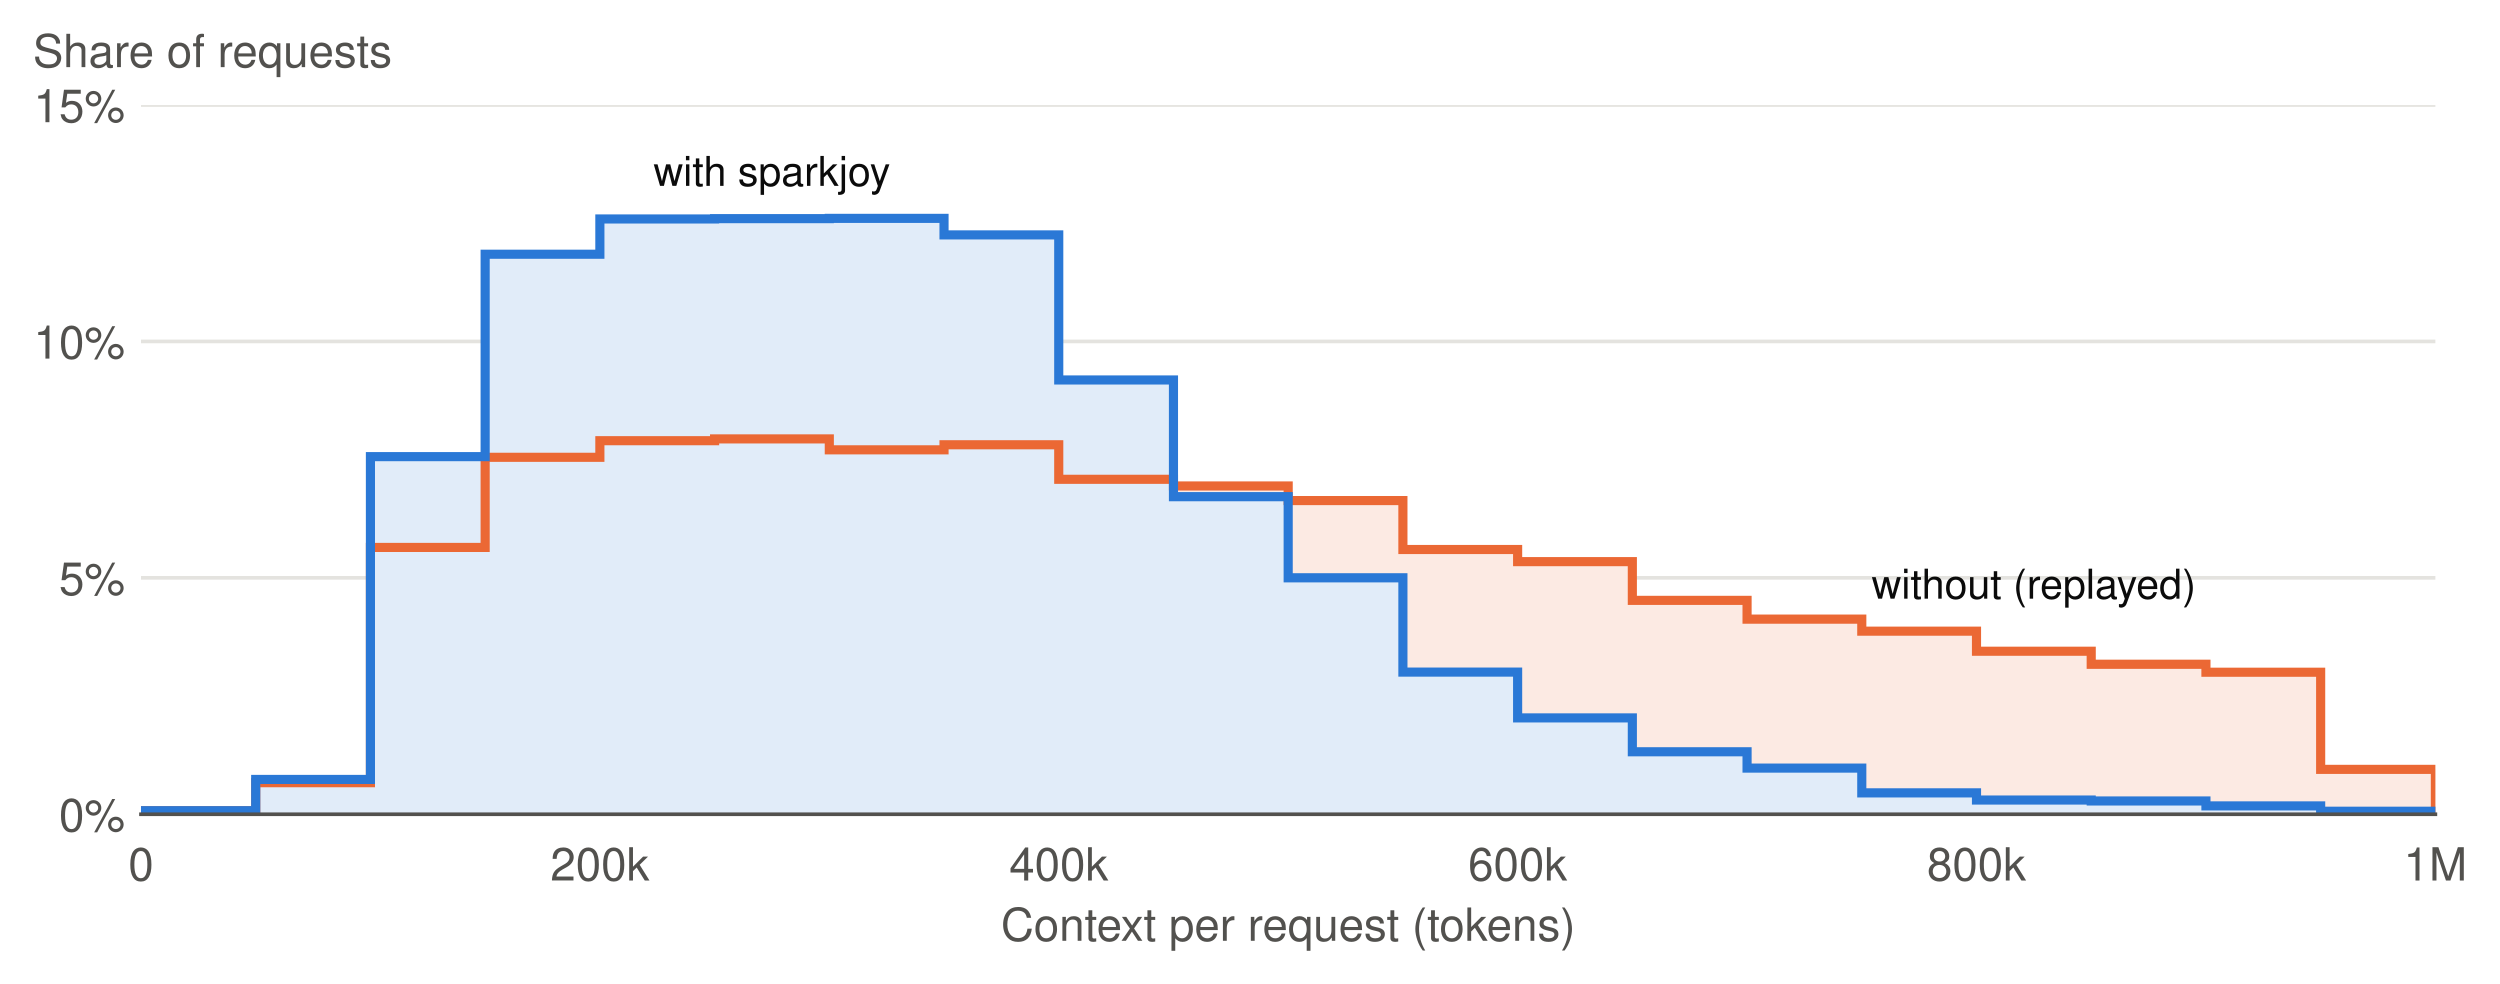
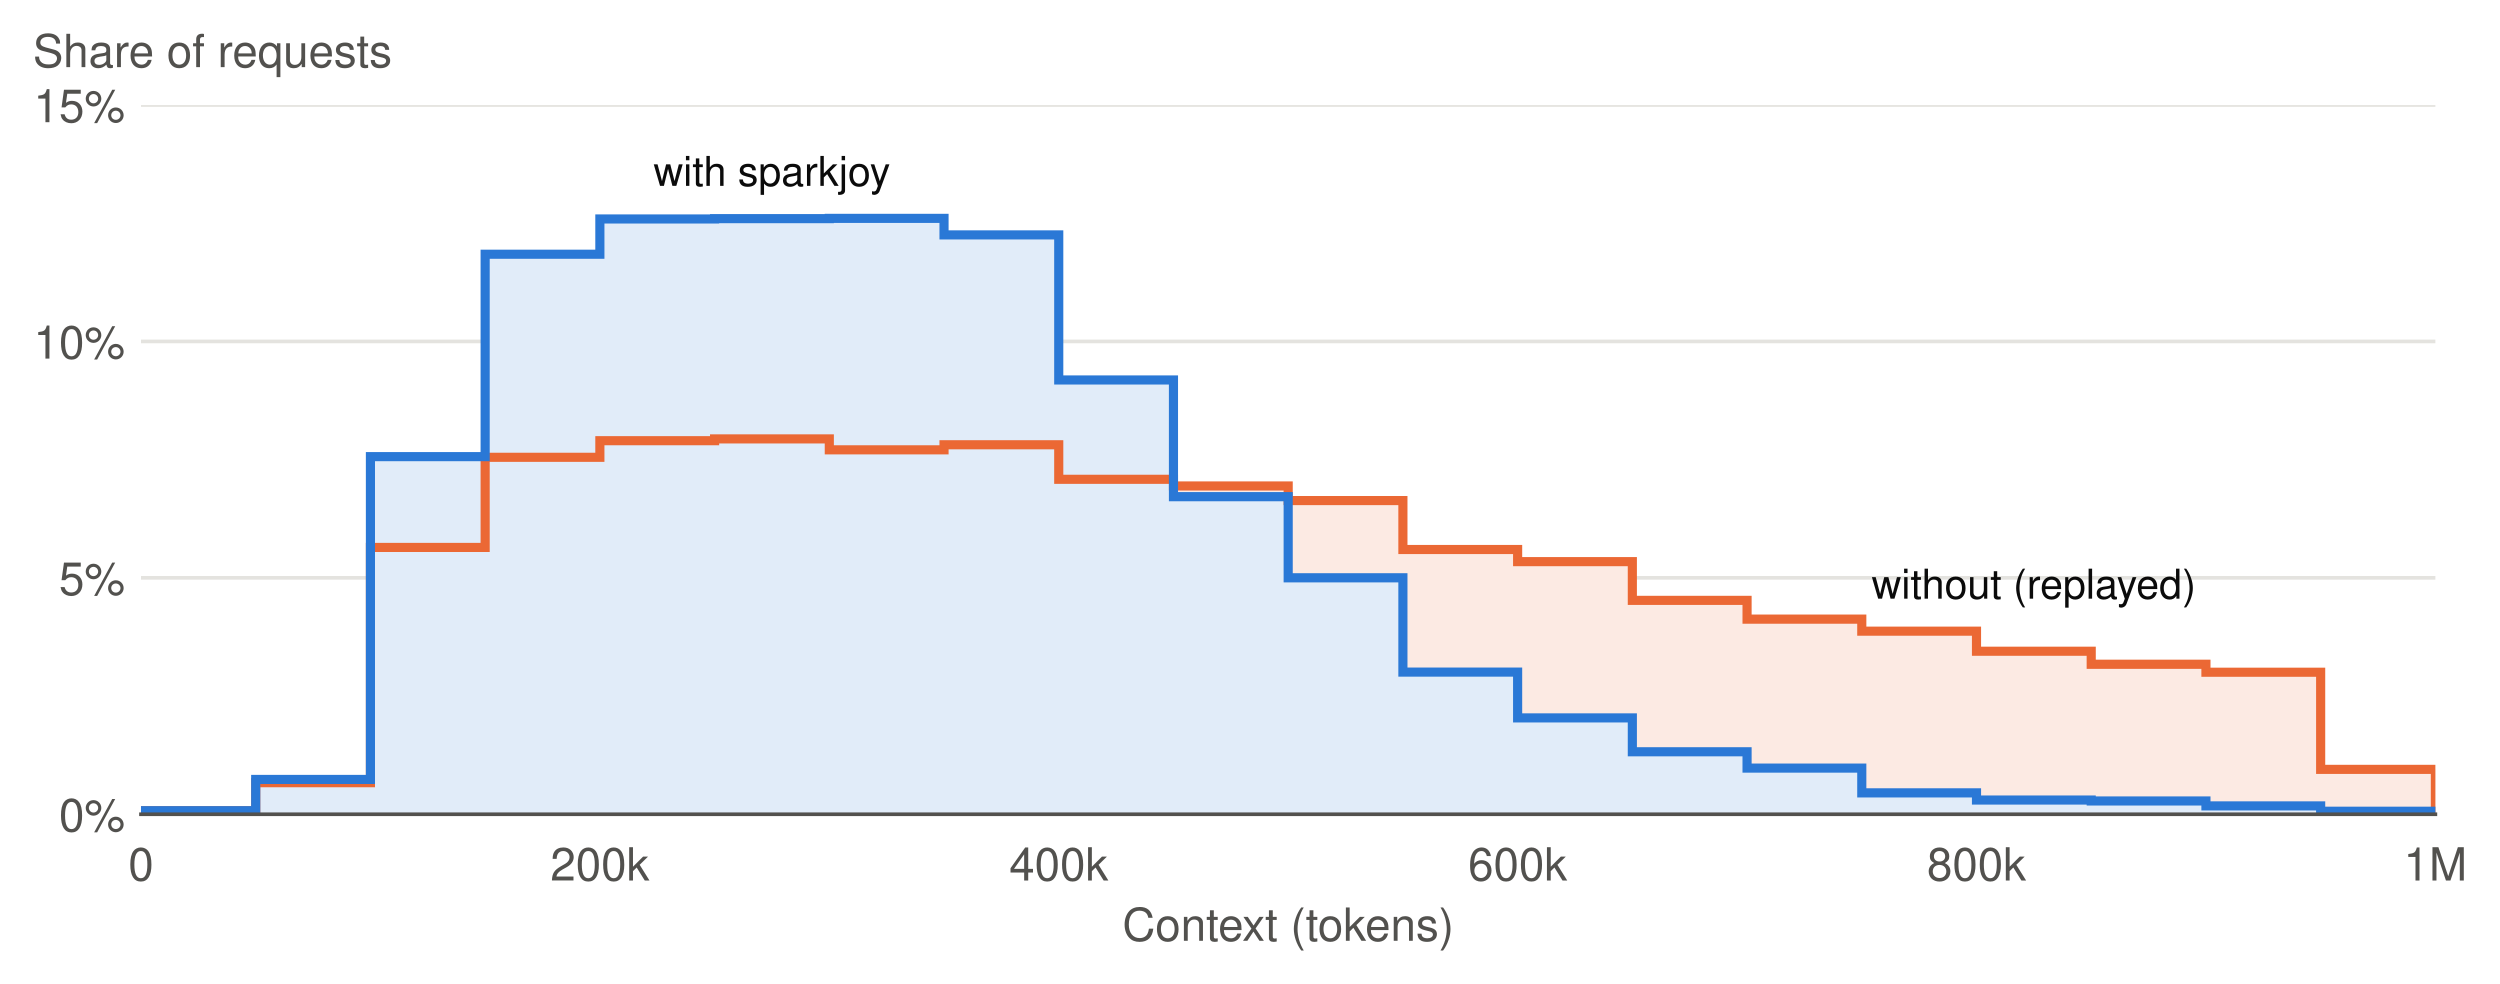
- <svg xmlns="http://www.w3.org/2000/svg" width="547.205pt" height="215.209pt" viewBox="0 0 547.205 215.209" version="1.1">
+ <svg xmlns="http://www.w3.org/2000/svg" width="547.205pt" height="215.165pt" viewBox="0 0 547.205 215.165" version="1.1">
  <defs>
    <style type="text/css">*{stroke-linejoin: round; stroke-linecap: butt}</style>
  </defs>
  <g id="figure_1">
    <g id="patch_1">
-       <path d="M 0 215.209  L 547.205 215.209  L 547.205 -0  L 0 -0  L 0 215.209  z " style="fill: none" />
+       <path d="M 0 215.165  L 547.205 215.165  L 547.205 -0  L 0 -0  L 0 215.165  z " style="fill: none" />
    </g>
    <g id="axes_1">
      <g id="patch_2">
        <path d="M 30.86 178.226  L 533.06 178.226  L 533.06 22.994  L 30.86 22.994  L 30.86 178.226  z " style="fill: none" />
      </g>
      <g id="matplotlib.axis_1">
        <g id="xtick_1">
          <g id="line2d_1" />
          <g id="text_1">
            <text style="font-size: 10px; font-family: 'Helvetica', 'Arial', 'DejaVu Sans'; text-anchor: middle; fill: #52514e" x="30.86" y="192.726" transform="rotate(-0 30.86 192.7257)">0</text>
          </g>
        </g>
        <g id="xtick_2">
          <g id="line2d_2" />
          <g id="text_2">
            <text style="font-size: 10px; font-family: 'Helvetica', 'Arial', 'DejaVu Sans'; text-anchor: middle; fill: #52514e" x="131.3" y="192.726" transform="rotate(-0 131.3 192.7257)">200k</text>
          </g>
        </g>
        <g id="xtick_3">
          <g id="line2d_3" />
          <g id="text_3">
            <text style="font-size: 10px; font-family: 'Helvetica', 'Arial', 'DejaVu Sans'; text-anchor: middle; fill: #52514e" x="231.74" y="192.726" transform="rotate(-0 231.74 192.7257)">400k</text>
          </g>
        </g>
        <g id="xtick_4">
          <g id="line2d_4" />
          <g id="text_4">
            <text style="font-size: 10px; font-family: 'Helvetica', 'Arial', 'DejaVu Sans'; text-anchor: middle; fill: #52514e" x="332.18" y="192.726" transform="rotate(-0 332.18 192.7257)">600k</text>
          </g>
        </g>
        <g id="xtick_5">
          <g id="line2d_5" />
          <g id="text_5">
            <text style="font-size: 10px; font-family: 'Helvetica', 'Arial', 'DejaVu Sans'; text-anchor: middle; fill: #52514e" x="432.62" y="192.726" transform="rotate(-0 432.62 192.7257)">800k</text>
          </g>
        </g>
        <g id="xtick_6">
          <g id="line2d_6" />
          <g id="text_6">
            <text style="font-size: 10px; font-family: 'Helvetica', 'Arial', 'DejaVu Sans'; text-anchor: middle; fill: #52514e" x="533.06" y="192.726" transform="rotate(-0 533.06 192.7257)">1M</text>
          </g>
        </g>
        <g id="text_7">
-           <text style="font-size: 10px; font-family: 'Helvetica', 'Arial', 'DejaVu Sans'; text-anchor: middle; fill: #52514e" x="281.96" y="205.925" transform="rotate(-0 281.96 205.9249)">Context per request (tokens)</text>
+           <text style="font-size: 10px; font-family: 'Helvetica', 'Arial', 'DejaVu Sans'; text-anchor: middle; fill: #52514e" x="281.96" y="205.925" transform="rotate(-0 281.96 205.9249)">Context (tokens)</text>
        </g>
      </g>
      <g id="matplotlib.axis_2">
        <g id="ytick_1">
          <g id="line2d_7">
-             <path d="M 30.86 178.226  L 533.06 178.226  " clip-path="url(#pbccde25f28)" style="fill: none; stroke: #e4e3df; stroke-width: 0.8; stroke-linecap: square" />
+             <path d="M 30.86 178.226  L 533.06 178.226  " clip-path="url(#p330318f2e8)" style="fill: none; stroke: #e4e3df; stroke-width: 0.8; stroke-linecap: square" />
          </g>
          <g id="line2d_8" />
          <g id="text_8">
            <text style="font-size: 10px; font-family: 'Helvetica', 'Arial', 'DejaVu Sans'; text-anchor: end; fill: #52514e" x="27.36" y="181.976" transform="rotate(-0 27.36 181.9757)">0%</text>
          </g>
        </g>
        <g id="ytick_2">
          <g id="line2d_9">
-             <path d="M 30.86 126.482  L 533.06 126.482  " clip-path="url(#pbccde25f28)" style="fill: none; stroke: #e4e3df; stroke-width: 0.8; stroke-linecap: square" />
+             <path d="M 30.86 126.482  L 533.06 126.482  " clip-path="url(#p330318f2e8)" style="fill: none; stroke: #e4e3df; stroke-width: 0.8; stroke-linecap: square" />
          </g>
          <g id="line2d_10" />
          <g id="text_9">
            <text style="font-size: 10px; font-family: 'Helvetica', 'Arial', 'DejaVu Sans'; text-anchor: end; fill: #52514e" x="27.36" y="130.232" transform="rotate(-0 27.36 130.2317)">5%</text>
          </g>
        </g>
        <g id="ytick_3">
          <g id="line2d_11">
-             <path d="M 30.86 74.738  L 533.06 74.738  " clip-path="url(#pbccde25f28)" style="fill: none; stroke: #e4e3df; stroke-width: 0.8; stroke-linecap: square" />
+             <path d="M 30.86 74.738  L 533.06 74.738  " clip-path="url(#p330318f2e8)" style="fill: none; stroke: #e4e3df; stroke-width: 0.8; stroke-linecap: square" />
          </g>
          <g id="line2d_12" />
          <g id="text_10">
            <text style="font-size: 10px; font-family: 'Helvetica', 'Arial', 'DejaVu Sans'; text-anchor: end; fill: #52514e" x="27.36" y="78.488" transform="rotate(-0 27.36 78.48766)">10%</text>
          </g>
        </g>
        <g id="ytick_4">
          <g id="line2d_13">
-             <path d="M 30.86 22.994  L 533.06 22.994  " clip-path="url(#pbccde25f28)" style="fill: none; stroke: #e4e3df; stroke-width: 0.8; stroke-linecap: square" />
+             <path d="M 30.86 22.994  L 533.06 22.994  " clip-path="url(#p330318f2e8)" style="fill: none; stroke: #e4e3df; stroke-width: 0.8; stroke-linecap: square" />
          </g>
          <g id="line2d_14" />
          <g id="text_11">
            <text style="font-size: 10px; font-family: 'Helvetica', 'Arial', 'DejaVu Sans'; text-anchor: end; fill: #52514e" x="27.36" y="26.744" transform="rotate(-0 27.36 26.74366)">15%</text>
          </g>
        </g>
        <g id="text_12">
          <text style="font-size: 10px; font-family: 'Helvetica', 'Arial', 'DejaVu Sans'; text-anchor: start; fill: #52514e" x="7.2" y="14.7" transform="rotate(-0 7.2 14.7)">Share of requests</text>
        </g>
      </g>
      <g id="patch_3">
-         <path d="M 30.86 178.226  L 30.86 177.455  L 55.97 177.455  L 55.97 171.317  L 81.08 171.317  L 81.08 119.817  L 106.19 119.817  L 106.19 100.091  L 131.3 100.091  L 131.3 96.465  L 156.41 96.465  L 156.41 96.066  L 181.52 96.066  L 181.52 98.464  L 206.63 98.464  L 206.63 97.35  L 231.74 97.35  L 231.74 104.915  L 256.85 104.915  L 256.85 106.371  L 281.96 106.371  L 281.96 109.569  L 307.07 109.569  L 307.07 120.274  L 332.18 120.274  L 332.18 122.929  L 357.29 122.929  L 357.29 131.408  L 382.4 131.408  L 382.4 135.518  L 407.51 135.518  L 407.51 138.145  L 432.62 138.145  L 432.62 142.541  L 457.73 142.541  L 457.73 145.396  L 482.84 145.396  L 482.84 147.137  L 507.95 147.137  L 507.95 168.405  L 533.06 168.405  L 533.06 178.226  L 507.95 178.226  L 507.95 178.226  L 482.84 178.226  L 482.84 178.226  L 457.73 178.226  L 457.73 178.226  L 432.62 178.226  L 432.62 178.226  L 407.51 178.226  L 407.51 178.226  L 382.4 178.226  L 382.4 178.226  L 357.29 178.226  L 357.29 178.226  L 332.18 178.226  L 332.18 178.226  L 307.07 178.226  L 307.07 178.226  L 281.96 178.226  L 281.96 178.226  L 256.85 178.226  L 256.85 178.226  L 231.74 178.226  L 231.74 178.226  L 206.63 178.226  L 206.63 178.226  L 181.52 178.226  L 181.52 178.226  L 156.41 178.226  L 156.41 178.226  L 131.3 178.226  L 131.3 178.226  L 106.19 178.226  L 106.19 178.226  L 81.08 178.226  L 81.08 178.226  L 55.97 178.226  L 55.97 178.226  z " clip-path="url(#pbccde25f28)" style="fill: #fceae3" />
+         <path d="M 30.86 178.226  L 30.86 177.455  L 55.97 177.455  L 55.97 171.317  L 81.08 171.317  L 81.08 119.817  L 106.19 119.817  L 106.19 100.091  L 131.3 100.091  L 131.3 96.465  L 156.41 96.465  L 156.41 96.066  L 181.52 96.066  L 181.52 98.464  L 206.63 98.464  L 206.63 97.35  L 231.74 97.35  L 231.74 104.915  L 256.85 104.915  L 256.85 106.371  L 281.96 106.371  L 281.96 109.569  L 307.07 109.569  L 307.07 120.274  L 332.18 120.274  L 332.18 122.929  L 357.29 122.929  L 357.29 131.408  L 382.4 131.408  L 382.4 135.518  L 407.51 135.518  L 407.51 138.145  L 432.62 138.145  L 432.62 142.541  L 457.73 142.541  L 457.73 145.396  L 482.84 145.396  L 482.84 147.137  L 507.95 147.137  L 507.95 168.405  L 533.06 168.405  L 533.06 178.226  L 507.95 178.226  L 507.95 178.226  L 482.84 178.226  L 482.84 178.226  L 457.73 178.226  L 457.73 178.226  L 432.62 178.226  L 432.62 178.226  L 407.51 178.226  L 407.51 178.226  L 382.4 178.226  L 382.4 178.226  L 357.29 178.226  L 357.29 178.226  L 332.18 178.226  L 332.18 178.226  L 307.07 178.226  L 307.07 178.226  L 281.96 178.226  L 281.96 178.226  L 256.85 178.226  L 256.85 178.226  L 231.74 178.226  L 231.74 178.226  L 206.63 178.226  L 206.63 178.226  L 181.52 178.226  L 181.52 178.226  L 156.41 178.226  L 156.41 178.226  L 131.3 178.226  L 131.3 178.226  L 106.19 178.226  L 106.19 178.226  L 81.08 178.226  L 81.08 178.226  L 55.97 178.226  L 55.97 178.226  z " clip-path="url(#p330318f2e8)" style="fill: #fceae3" />
      </g>
      <g id="patch_4">
-         <path d="M 30.86 178.226  L 30.86 177.455  L 55.97 177.455  L 55.97 170.603  L 81.08 170.603  L 81.08 99.948  L 106.19 99.948  L 106.19 55.642  L 131.3 55.642  L 131.3 47.934  L 156.41 47.934  L 156.41 47.849  L 181.52 47.849  L 181.52 47.792  L 206.63 47.792  L 206.63 51.417  L 231.74 51.417  L 231.74 83.162  L 256.85 83.162  L 256.85 108.712  L 281.96 108.712  L 281.96 126.469  L 307.07 126.469  L 307.07 147.109  L 332.18 147.109  L 332.18 157.129  L 357.29 157.129  L 357.29 164.551  L 382.4 164.551  L 382.4 168.12  L 407.51 168.12  L 407.51 173.544  L 432.62 173.544  L 432.62 175.114  L 457.73 175.114  L 457.73 175.314  L 482.84 175.314  L 482.84 176.399  L 507.95 176.399  L 507.95 177.569  L 533.06 177.569  L 533.06 178.226  L 507.95 178.226  L 507.95 178.226  L 482.84 178.226  L 482.84 178.226  L 457.73 178.226  L 457.73 178.226  L 432.62 178.226  L 432.62 178.226  L 407.51 178.226  L 407.51 178.226  L 382.4 178.226  L 382.4 178.226  L 357.29 178.226  L 357.29 178.226  L 332.18 178.226  L 332.18 178.226  L 307.07 178.226  L 307.07 178.226  L 281.96 178.226  L 281.96 178.226  L 256.85 178.226  L 256.85 178.226  L 231.74 178.226  L 231.74 178.226  L 206.63 178.226  L 206.63 178.226  L 181.52 178.226  L 181.52 178.226  L 156.41 178.226  L 156.41 178.226  L 131.3 178.226  L 131.3 178.226  L 106.19 178.226  L 106.19 178.226  L 81.08 178.226  L 81.08 178.226  L 55.97 178.226  L 55.97 178.226  z " clip-path="url(#pbccde25f28)" style="fill: #e1ecf9" />
+         <path d="M 30.86 178.226  L 30.86 177.455  L 55.97 177.455  L 55.97 170.603  L 81.08 170.603  L 81.08 99.948  L 106.19 99.948  L 106.19 55.642  L 131.3 55.642  L 131.3 47.934  L 156.41 47.934  L 156.41 47.849  L 181.52 47.849  L 181.52 47.792  L 206.63 47.792  L 206.63 51.417  L 231.74 51.417  L 231.74 83.162  L 256.85 83.162  L 256.85 108.712  L 281.96 108.712  L 281.96 126.469  L 307.07 126.469  L 307.07 147.109  L 332.18 147.109  L 332.18 157.129  L 357.29 157.129  L 357.29 164.551  L 382.4 164.551  L 382.4 168.12  L 407.51 168.12  L 407.51 173.544  L 432.62 173.544  L 432.62 175.114  L 457.73 175.114  L 457.73 175.314  L 482.84 175.314  L 482.84 176.399  L 507.95 176.399  L 507.95 177.569  L 533.06 177.569  L 533.06 178.226  L 507.95 178.226  L 507.95 178.226  L 482.84 178.226  L 482.84 178.226  L 457.73 178.226  L 457.73 178.226  L 432.62 178.226  L 432.62 178.226  L 407.51 178.226  L 407.51 178.226  L 382.4 178.226  L 382.4 178.226  L 357.29 178.226  L 357.29 178.226  L 332.18 178.226  L 332.18 178.226  L 307.07 178.226  L 307.07 178.226  L 281.96 178.226  L 281.96 178.226  L 256.85 178.226  L 256.85 178.226  L 231.74 178.226  L 231.74 178.226  L 206.63 178.226  L 206.63 178.226  L 181.52 178.226  L 181.52 178.226  L 156.41 178.226  L 156.41 178.226  L 131.3 178.226  L 131.3 178.226  L 106.19 178.226  L 106.19 178.226  L 81.08 178.226  L 81.08 178.226  L 55.97 178.226  L 55.97 178.226  z " clip-path="url(#p330318f2e8)" style="fill: #e1ecf9" />
      </g>
      <g id="patch_5">
-         <path d="M 30.86 178.226  L 30.86 177.455  L 55.97 177.455  L 55.97 171.317  L 81.08 171.317  L 81.08 119.817  L 106.19 119.817  L 106.19 100.091  L 131.3 100.091  L 131.3 96.465  L 156.41 96.465  L 156.41 96.066  L 181.52 96.066  L 181.52 98.464  L 206.63 98.464  L 206.63 97.35  L 231.74 97.35  L 231.74 104.915  L 256.85 104.915  L 256.85 106.371  L 281.96 106.371  L 281.96 109.569  L 307.07 109.569  L 307.07 120.274  L 332.18 120.274  L 332.18 122.929  L 357.29 122.929  L 357.29 131.408  L 382.4 131.408  L 382.4 135.518  L 407.51 135.518  L 407.51 138.145  L 432.62 138.145  L 432.62 142.541  L 457.73 142.541  L 457.73 145.396  L 482.84 145.396  L 482.84 147.137  L 507.95 147.137  L 507.95 168.405  L 533.06 168.405  L 533.06 178.226  " clip-path="url(#pbccde25f28)" style="fill: none; stroke: #eb6834; stroke-width: 2; stroke-linejoin: miter" />
+         <path d="M 30.86 178.226  L 30.86 177.455  L 55.97 177.455  L 55.97 171.317  L 81.08 171.317  L 81.08 119.817  L 106.19 119.817  L 106.19 100.091  L 131.3 100.091  L 131.3 96.465  L 156.41 96.465  L 156.41 96.066  L 181.52 96.066  L 181.52 98.464  L 206.63 98.464  L 206.63 97.35  L 231.74 97.35  L 231.74 104.915  L 256.85 104.915  L 256.85 106.371  L 281.96 106.371  L 281.96 109.569  L 307.07 109.569  L 307.07 120.274  L 332.18 120.274  L 332.18 122.929  L 357.29 122.929  L 357.29 131.408  L 382.4 131.408  L 382.4 135.518  L 407.51 135.518  L 407.51 138.145  L 432.62 138.145  L 432.62 142.541  L 457.73 142.541  L 457.73 145.396  L 482.84 145.396  L 482.84 147.137  L 507.95 147.137  L 507.95 168.405  L 533.06 168.405  L 533.06 178.226  " clip-path="url(#p330318f2e8)" style="fill: none; stroke: #eb6834; stroke-width: 2; stroke-linejoin: miter" />
      </g>
      <g id="patch_6">
-         <path d="M 30.86 178.226  L 30.86 177.455  L 55.97 177.455  L 55.97 170.603  L 81.08 170.603  L 81.08 99.948  L 106.19 99.948  L 106.19 55.642  L 131.3 55.642  L 131.3 47.934  L 156.41 47.934  L 156.41 47.849  L 181.52 47.849  L 181.52 47.792  L 206.63 47.792  L 206.63 51.417  L 231.74 51.417  L 231.74 83.162  L 256.85 83.162  L 256.85 108.712  L 281.96 108.712  L 281.96 126.469  L 307.07 126.469  L 307.07 147.109  L 332.18 147.109  L 332.18 157.129  L 357.29 157.129  L 357.29 164.551  L 382.4 164.551  L 382.4 168.12  L 407.51 168.12  L 407.51 173.544  L 432.62 173.544  L 432.62 175.114  L 457.73 175.114  L 457.73 175.314  L 482.84 175.314  L 482.84 176.399  L 507.95 176.399  L 507.95 177.569  L 533.06 177.569  L 533.06 178.226  " clip-path="url(#pbccde25f28)" style="fill: none; stroke: #2a78d6; stroke-width: 2; stroke-linejoin: miter" />
+         <path d="M 30.86 178.226  L 30.86 177.455  L 55.97 177.455  L 55.97 170.603  L 81.08 170.603  L 81.08 99.948  L 106.19 99.948  L 106.19 55.642  L 131.3 55.642  L 131.3 47.934  L 156.41 47.934  L 156.41 47.849  L 181.52 47.849  L 181.52 47.792  L 206.63 47.792  L 206.63 51.417  L 231.74 51.417  L 231.74 83.162  L 256.85 83.162  L 256.85 108.712  L 281.96 108.712  L 281.96 126.469  L 307.07 126.469  L 307.07 147.109  L 332.18 147.109  L 332.18 157.129  L 357.29 157.129  L 357.29 164.551  L 382.4 164.551  L 382.4 168.12  L 407.51 168.12  L 407.51 173.544  L 432.62 173.544  L 432.62 175.114  L 457.73 175.114  L 457.73 175.314  L 482.84 175.314  L 482.84 176.399  L 507.95 176.399  L 507.95 177.569  L 533.06 177.569  L 533.06 178.226  " clip-path="url(#p330318f2e8)" style="fill: none; stroke: #2a78d6; stroke-width: 2; stroke-linejoin: miter" />
      </g>
      <g id="patch_7">
        <path d="M 30.86 178.226  L 533.06 178.226  " style="fill: none; stroke: #52514e; stroke-width: 0.8; stroke-linejoin: miter; stroke-linecap: square" />
      </g>
      <g id="text_13">
        <text style="font-size: 9px; font-family: 'Helvetica', 'Arial', 'DejaVu Sans'; text-anchor: middle; fill: #0b0b0b" x="168.965" y="40.688" transform="rotate(-0 168.965 40.68778)">with sparkjoy</text>
      </g>
      <g id="text_14">
        <text style="font-size: 9px; font-family: 'Helvetica', 'Arial', 'DejaVu Sans'; text-anchor: middle; fill: #0b0b0b" x="445.175" y="131.041" transform="rotate(-0 445.175 131.041)">without (replayed)</text>
      </g>
    </g>
  </g>
  <defs>
-     <clipPath id="pbccde25f28">
+     <clipPath id="p330318f2e8">
      <rect x="30.86" y="22.994" width="502.2" height="155.232" />
    </clipPath>
  </defs>
</svg>
